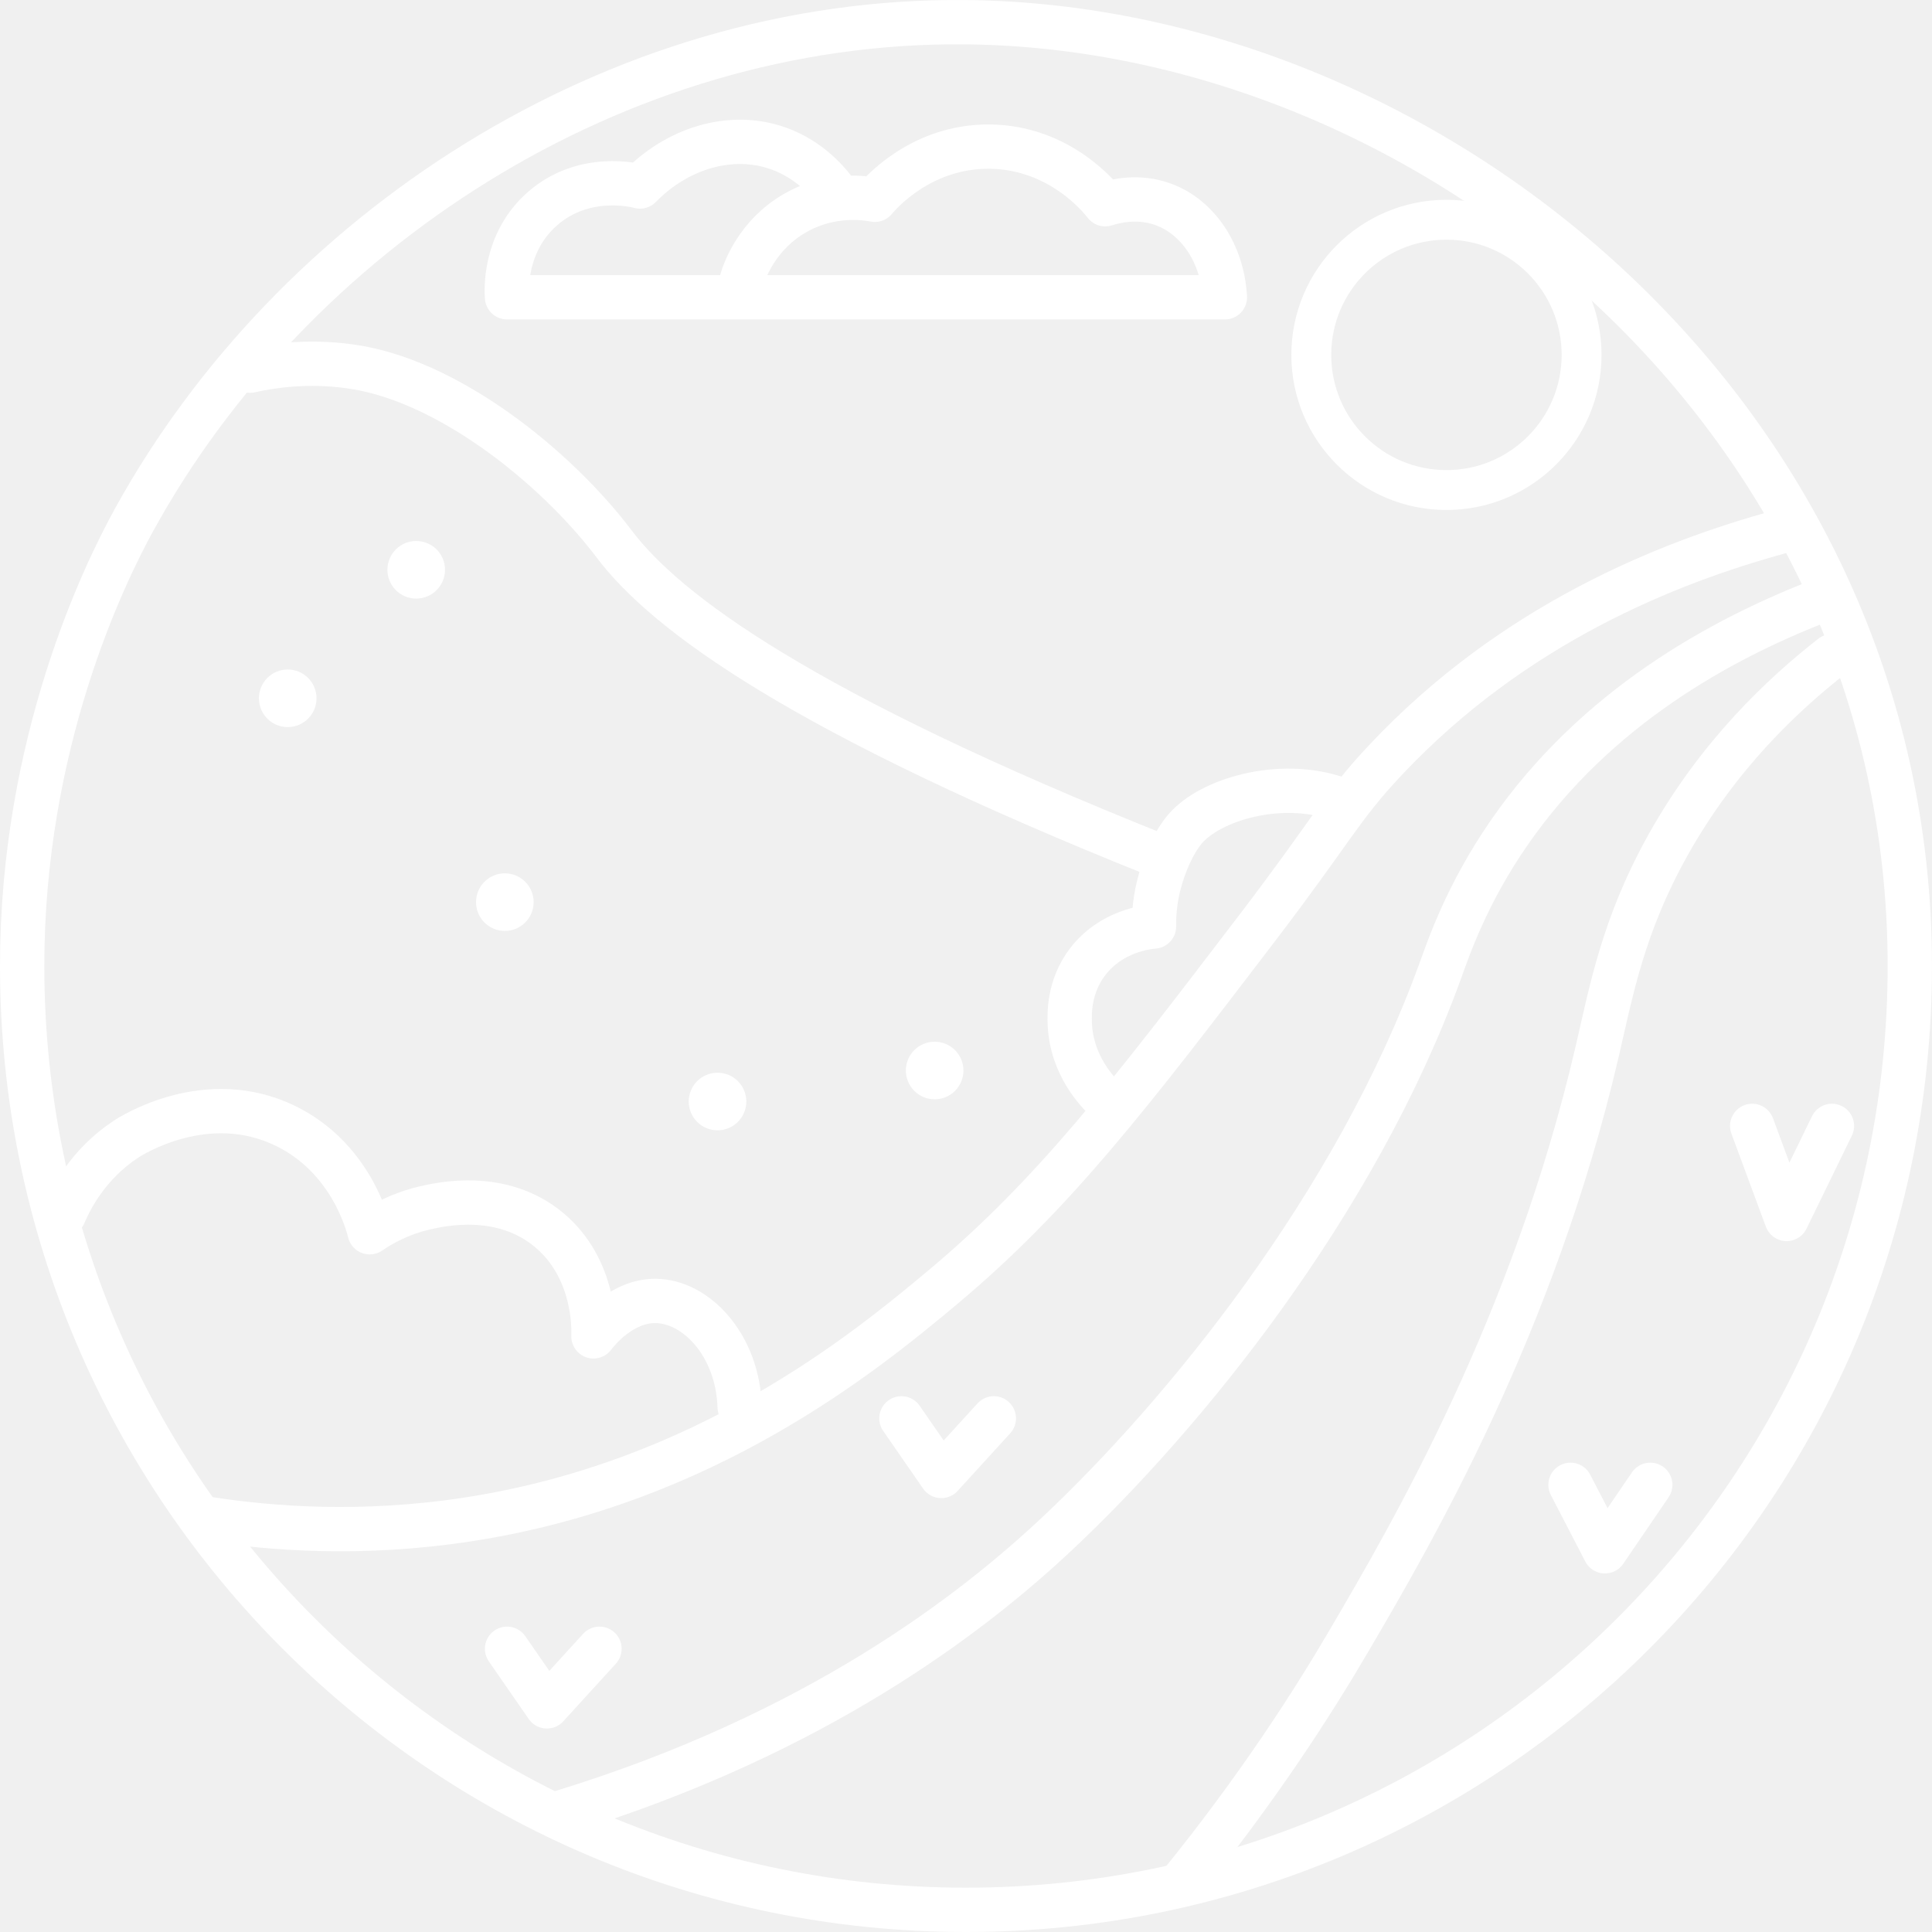
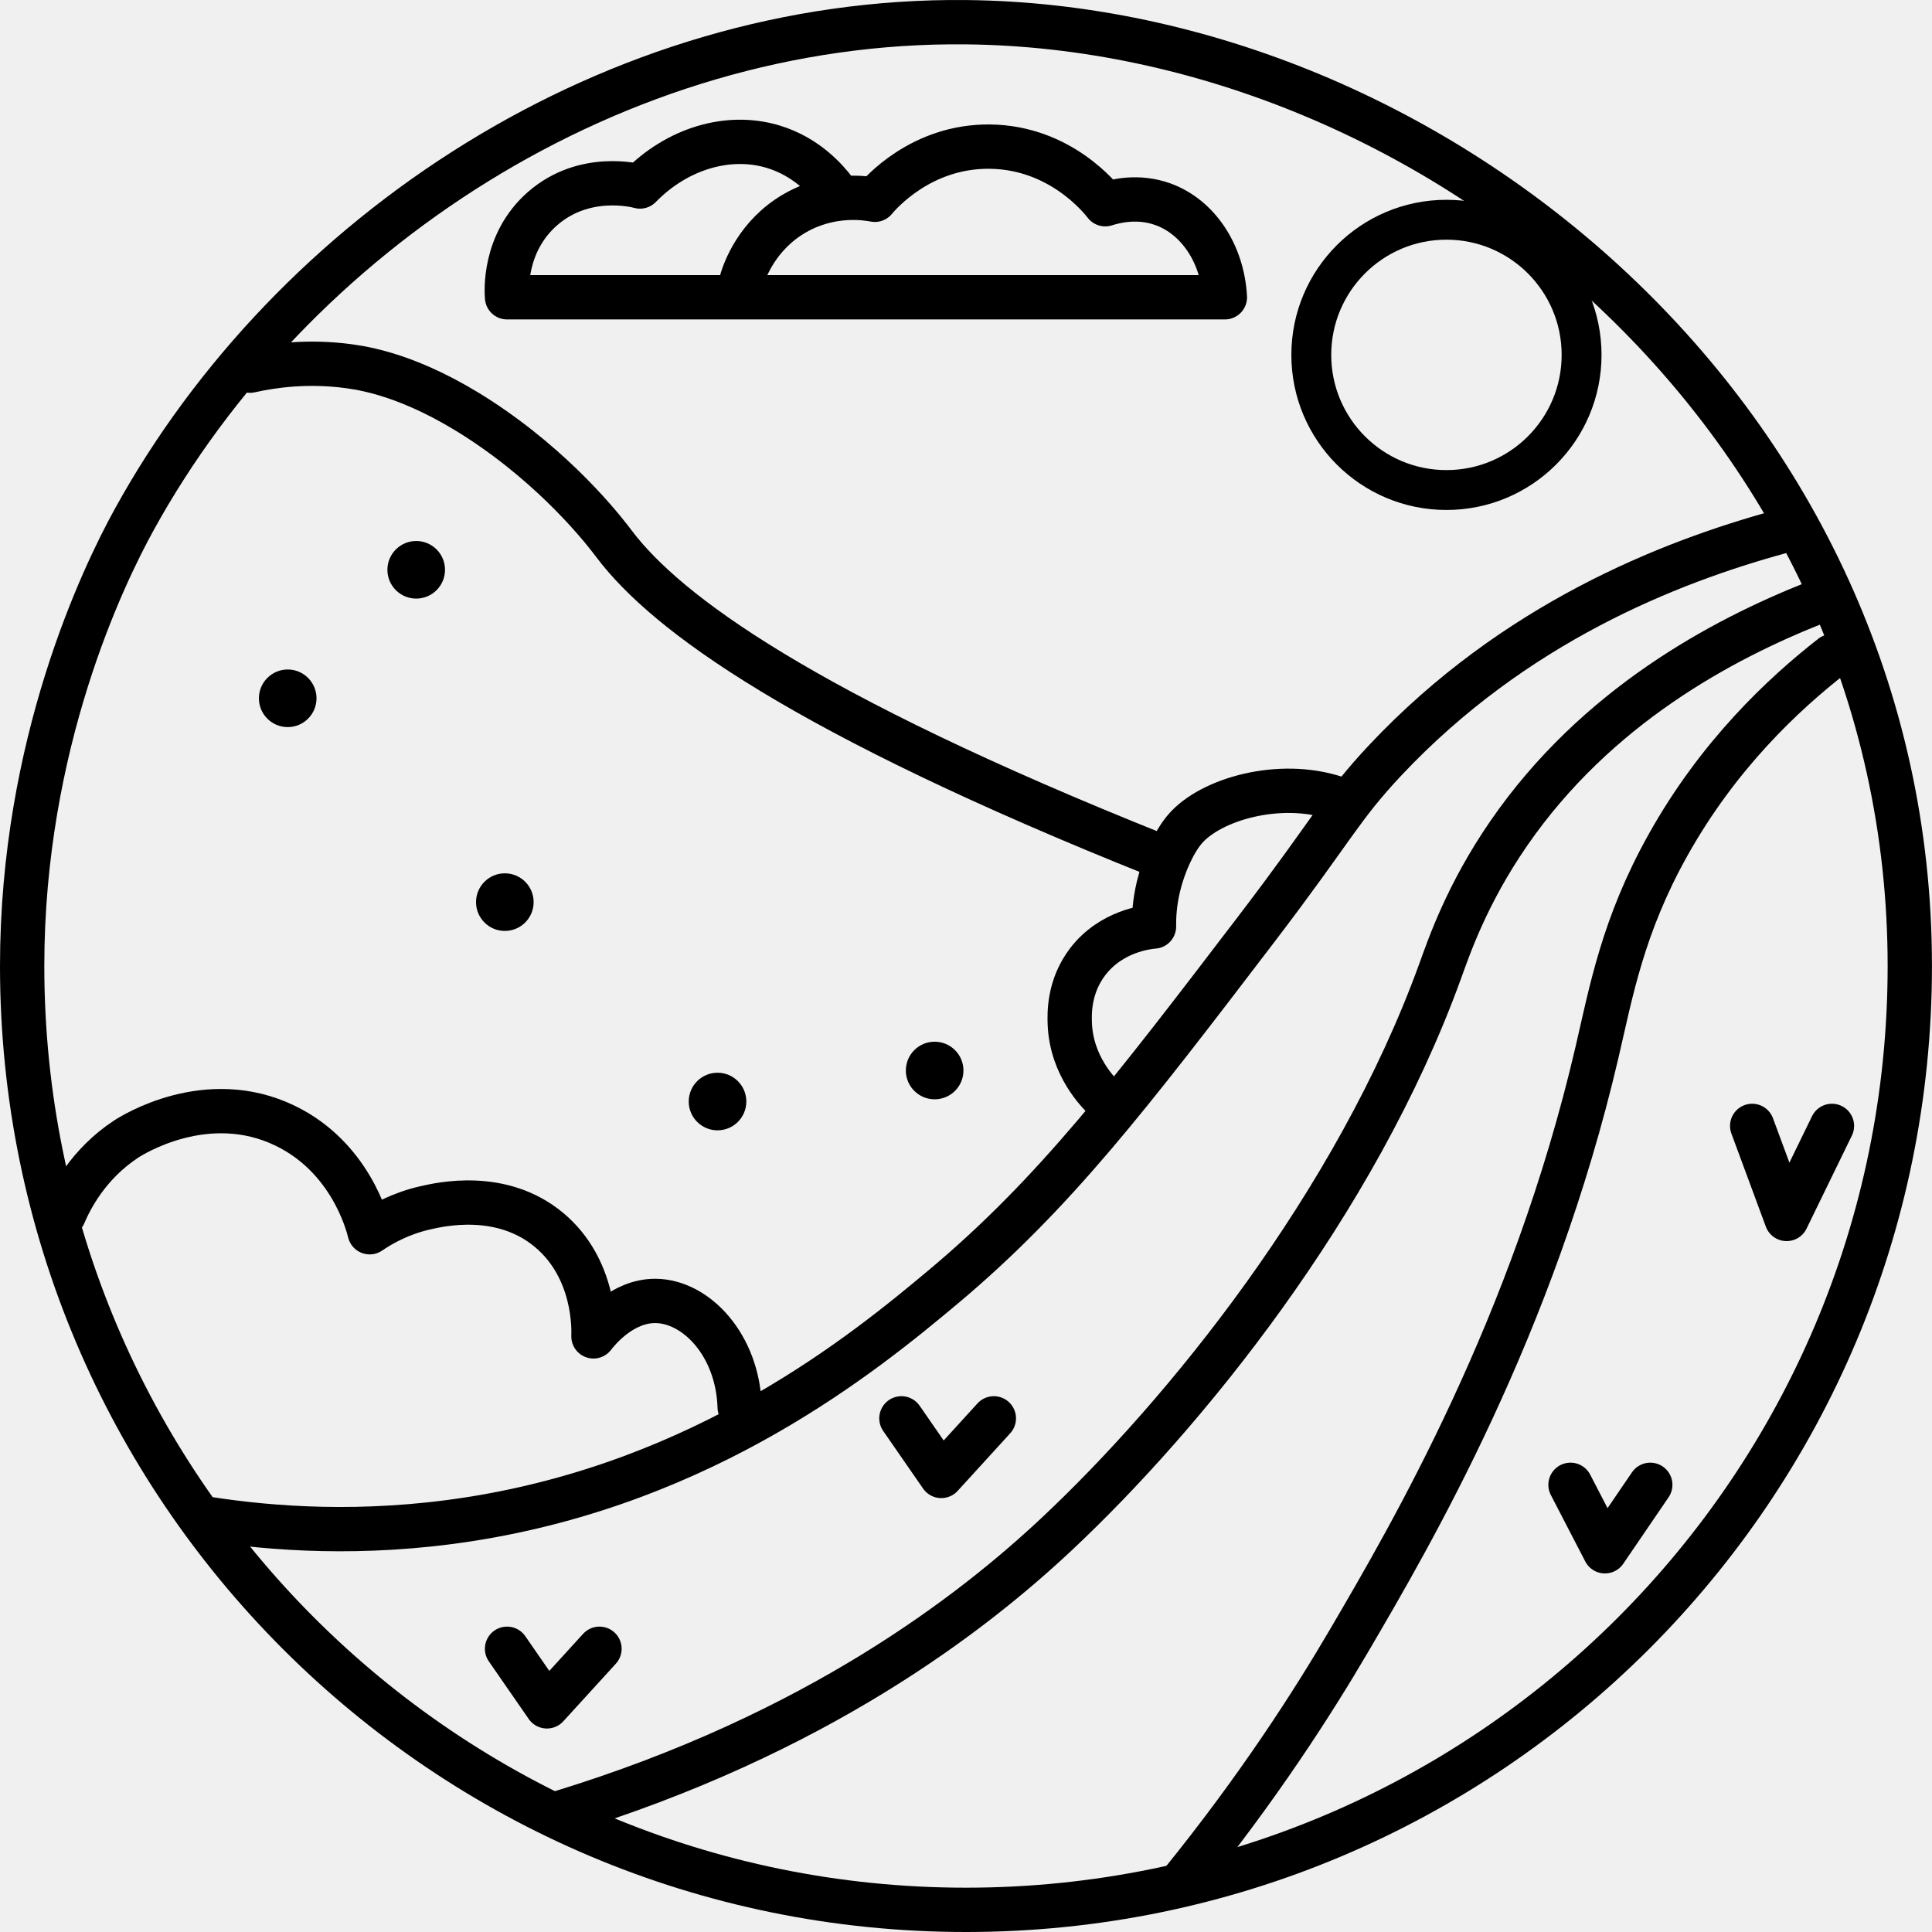
<svg xmlns="http://www.w3.org/2000/svg" id="Layer_1" width="436" height="436.01" viewBox="0 0 436 436.01">
  <defs>
-     <style>.cls-1{fill:#fff;}.cls-2,.cls-3{stroke-width:10px;}.cls-2,.cls-3,.cls-4{fill:none;stroke:#fff;}.cls-2,.cls-4{stroke-linecap:round;stroke-linejoin:round;}.cls-3{stroke-miterlimit:10;}.cls-4{stroke-width:9px;}</style>
+     <style>.cls-1,.cls-2{stroke-width:10px;}.cls-1,.cls-2,.cls-3{fill:none;stroke:#000;}.cls-1,.cls-3{stroke-linecap:round;stroke-linejoin:round;}.cls-2{stroke-miterlimit:10;}.cls-3{stroke-width:9px;}</style>
  </defs>
-   <path class="cls-2" d="m188.43,43.09c-1.89-2.5-6.43-7.74-14-10-10.19-3.05-21.72.52-30,9-.9-.25-12.6-3.23-22,5-8.87,7.76-8.1,18.85-8,20h162c-.55-9.86-6.07-18.15-14-21-5.56-2-10.69-.74-13,0-1.1-1.42-10.19-12.81-26-13-15.52-.19-24.81,10.57-26,12-2.05-.39-9.91-1.64-18,3-8.65,4.96-11.42,13.14-12,15" />
-   <path class="cls-3" d="m431,218.01c0,117.64-95.36,213-213,213S5,335.65,5,218.01c0-50.19,18.31-88.07,25.26-100.7C65.82,52.67,138.5,4.18,218,5.01c105.98,1.1,213,89.73,213,213Z" />
-   <path class="cls-2" d="m266.43,425.09c17.63-21.75,29.95-41.05,38-54.79,14.01-23.91,41.58-70.99,56-132.92,3.18-13.66,5.81-28.44,16-46.67,11.4-20.41,26.09-34.1,37-42.62" />
-   <path class="cls-2" d="m409.43,136.09c-20.78,8.25-49.21,23.35-68.95,52-9.48,13.76-13.48,25.61-15.44,31-19.15,52.86-58.16,100.45-86.44,127-18.87,17.71-54.11,45.26-112.17,63" />
-   <path class="cls-2" d="m47.43,342.85c13.65,2.08,34.21,3.78,58.5,0,53.36-8.3,89.08-37.48,106.91-52.41,25.07-21,42.28-43.54,70.6-80.64,17.58-23.02,19.07-27.48,29.25-38.3,29.01-30.83,63.96-44.6,88.75-51.41" />
-   <path class="cls-2" d="m56.43,83.65c5.16-1.15,13.02-2.26,22.33-1,4.79.65,16.3,2.78,32.48,14.06,16.54,11.54,26.08,24.36,27.4,26.11,11.73,15.49,42.25,38.11,122.8,70.28" />
-   <path class="cls-2" d="m249.43,248.09c-1.54-1.45-7.61-7.53-8-17-.09-2.33-.25-8.4,4-14,5.37-7.07,13.59-7.88,15-8-.03-2.2.13-5.35,1-9,1.18-4.95,3.52-10.11,6-13,5.78-6.75,21.32-11.18,34-7" />
-   <polyline class="cls-2" points="203.43 320.09 212.43 333.09 224.29 320.09" />
-   <polyline class="cls-2" points="395.43 254.09 403.2 275.09 413.43 254.09" />
-   <polyline class="cls-2" points="354.43 335.09 362.2 350.09 372.43 335.09" />
-   <polyline class="cls-2" points="114.43 372.09 123.43 385.09 135.29 372.09" />
-   <circle class="cls-1" cx="93.93" cy="128.59" r="6.5" />
-   <circle class="cls-1" cx="64.93" cy="157.59" r="6.5" />
-   <circle class="cls-1" cx="113.93" cy="203.59" r="6.5" />
-   <circle class="cls-1" cx="161.93" cy="248.59" r="6.5" />
-   <circle class="cls-1" cx="210.93" cy="241.59" r="6.5" />
-   <circle class="cls-4" cx="326.43" cy="80.09" r="30.5" />
-   <path class="cls-2" d="m14.43,274.09c1.52-3.55,5.43-11.35,14-17,1.29-.85,18.27-11.64,36-3,14.54,7.08,18.45,21.8,19,24,2.64-1.8,6.87-4.21,12.5-5.5,3.54-.81,17.27-3.97,28,5,10.4,8.7,10.07,22.19,10,24,.97-1.26,6.39-8.05,14-8,9.11.06,18.58,9.88,19,24" />
+   <path class="cls-1" d="m188.43,43.09c-1.89-2.5-6.43-7.74-14-10-10.19-3.05-21.72.52-30,9-.9-.25-12.6-3.23-22,5-8.87,7.76-8.1,18.85-8,20h162c-.55-9.86-6.07-18.15-14-21-5.56-2-10.69-.74-13,0-1.1-1.42-10.19-12.81-26-13-15.52-.19-24.81,10.57-26,12-2.05-.39-9.91-1.64-18,3-8.65,4.96-11.42,13.14-12,15" />
+   <path class="cls-2" d="m431,218.01c0,117.64-95.36,213-213,213S5,335.65,5,218.01c0-50.19,18.31-88.07,25.26-100.7C65.82,52.67,138.5,4.18,218,5.01c105.98,1.1,213,89.73,213,213Z" />
+   <path class="cls-1" d="m266.43,425.09c17.63-21.75,29.95-41.05,38-54.79,14.01-23.91,41.58-70.99,56-132.92,3.18-13.66,5.81-28.44,16-46.67,11.4-20.41,26.09-34.1,37-42.62" />
+   <path class="cls-1" d="m409.43,136.09c-20.78,8.25-49.21,23.35-68.95,52-9.48,13.76-13.48,25.61-15.44,31-19.15,52.86-58.16,100.45-86.44,127-18.87,17.71-54.11,45.26-112.17,63" />
+   <path class="cls-1" d="m47.43,342.85c13.65,2.08,34.21,3.78,58.5,0,53.36-8.3,89.08-37.48,106.91-52.41,25.07-21,42.28-43.54,70.6-80.64,17.58-23.02,19.07-27.48,29.25-38.3,29.01-30.83,63.96-44.6,88.75-51.41" />
+   <path class="cls-1" d="m56.43,83.65c5.16-1.15,13.02-2.26,22.33-1,4.79.65,16.3,2.78,32.48,14.06,16.54,11.54,26.08,24.36,27.4,26.11,11.73,15.49,42.25,38.11,122.8,70.28" />
+   <path class="cls-1" d="m249.43,248.09c-1.54-1.45-7.61-7.53-8-17-.09-2.33-.25-8.4,4-14,5.37-7.07,13.59-7.88,15-8-.03-2.2.13-5.35,1-9,1.18-4.95,3.52-10.11,6-13,5.78-6.75,21.32-11.18,34-7" />
+   <polyline class="cls-1" points="203.43 320.09 212.43 333.09 224.29 320.09" />
+   <polyline class="cls-1" points="395.43 254.09 403.2 275.09 413.43 254.09" />
+   <polyline class="cls-1" points="354.43 335.09 362.2 350.09 372.43 335.09" />
+   <polyline class="cls-1" points="114.43 372.09 123.43 385.09 135.29 372.09" />
+   <circle cx="93.93" cy="128.59" r="6.5" />
+   <circle cx="64.93" cy="157.59" r="6.5" />
+   <circle cx="113.93" cy="203.59" r="6.5" />
+   <circle cx="161.93" cy="248.59" r="6.5" />
+   <circle cx="210.93" cy="241.59" r="6.5" />
+   <circle class="cls-3" cx="326.43" cy="80.09" r="30.5" />
+   <path class="cls-1" d="m14.43,274.09c1.52-3.55,5.43-11.35,14-17,1.29-.85,18.27-11.64,36-3,14.54,7.08,18.45,21.8,19,24,2.64-1.8,6.87-4.21,12.5-5.5,3.54-.81,17.27-3.97,28,5,10.4,8.7,10.07,22.19,10,24,.97-1.26,6.39-8.05,14-8,9.11.06,18.58,9.88,19,24" />
</svg>
